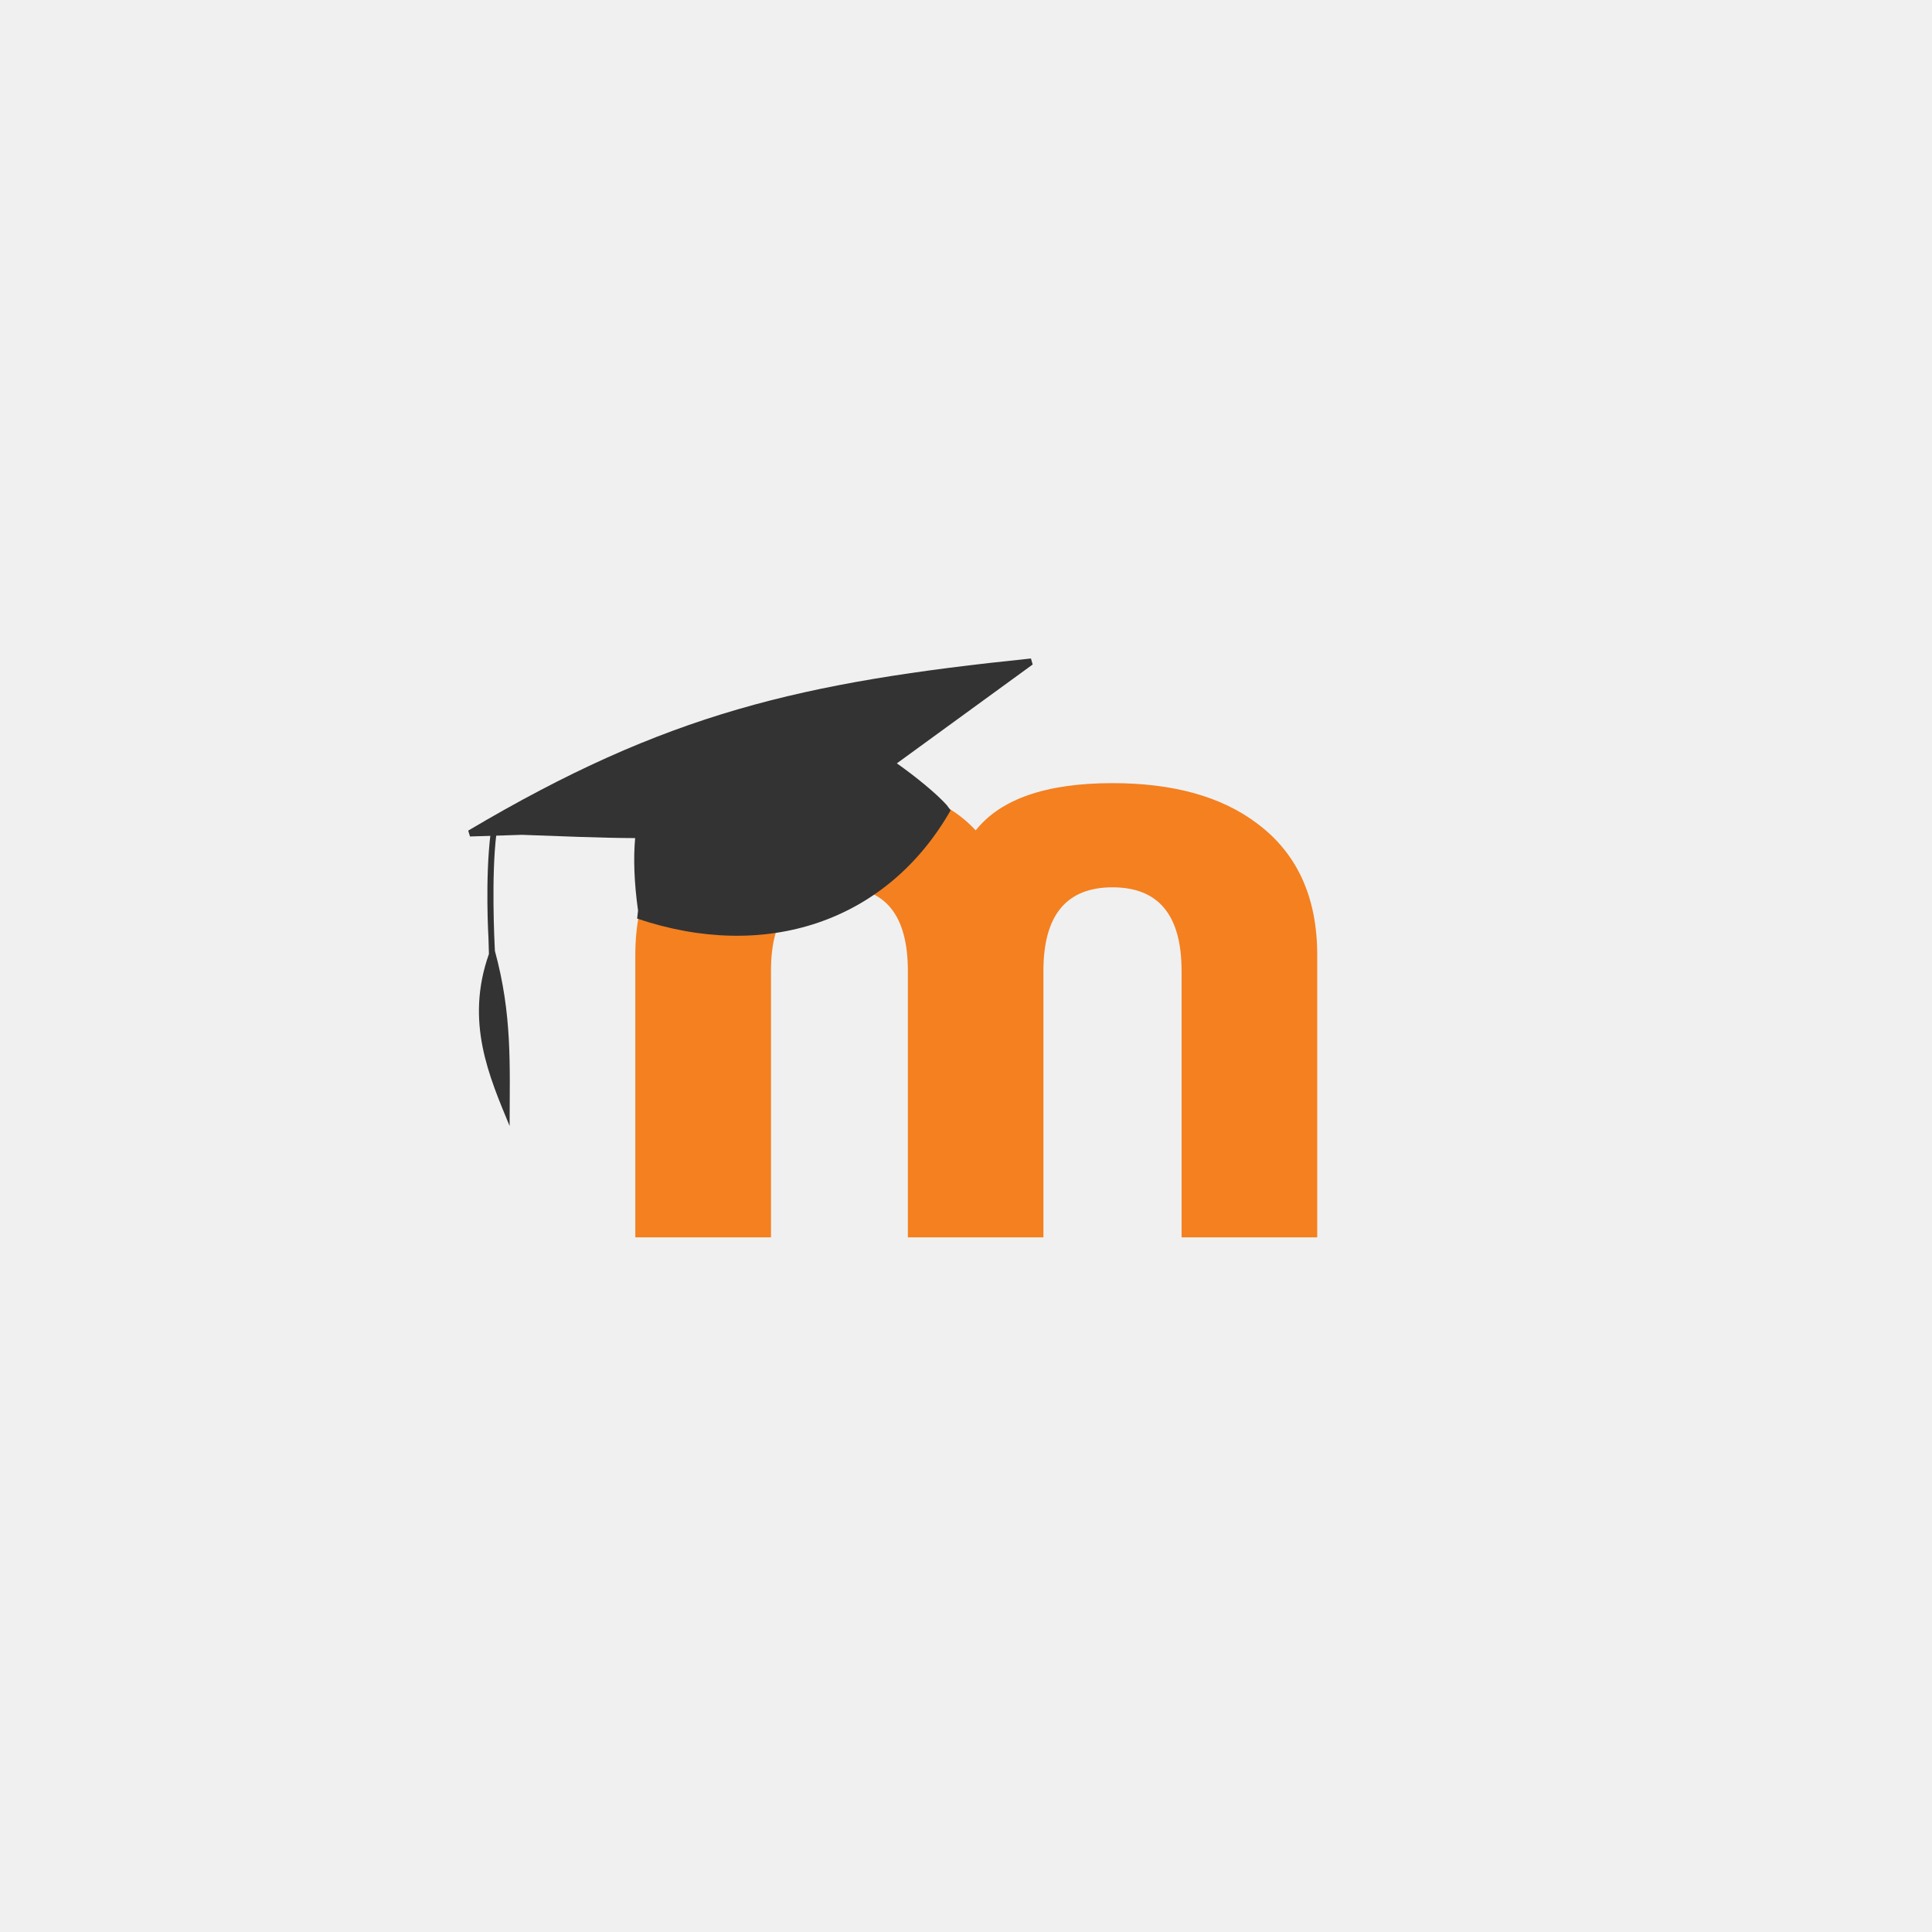
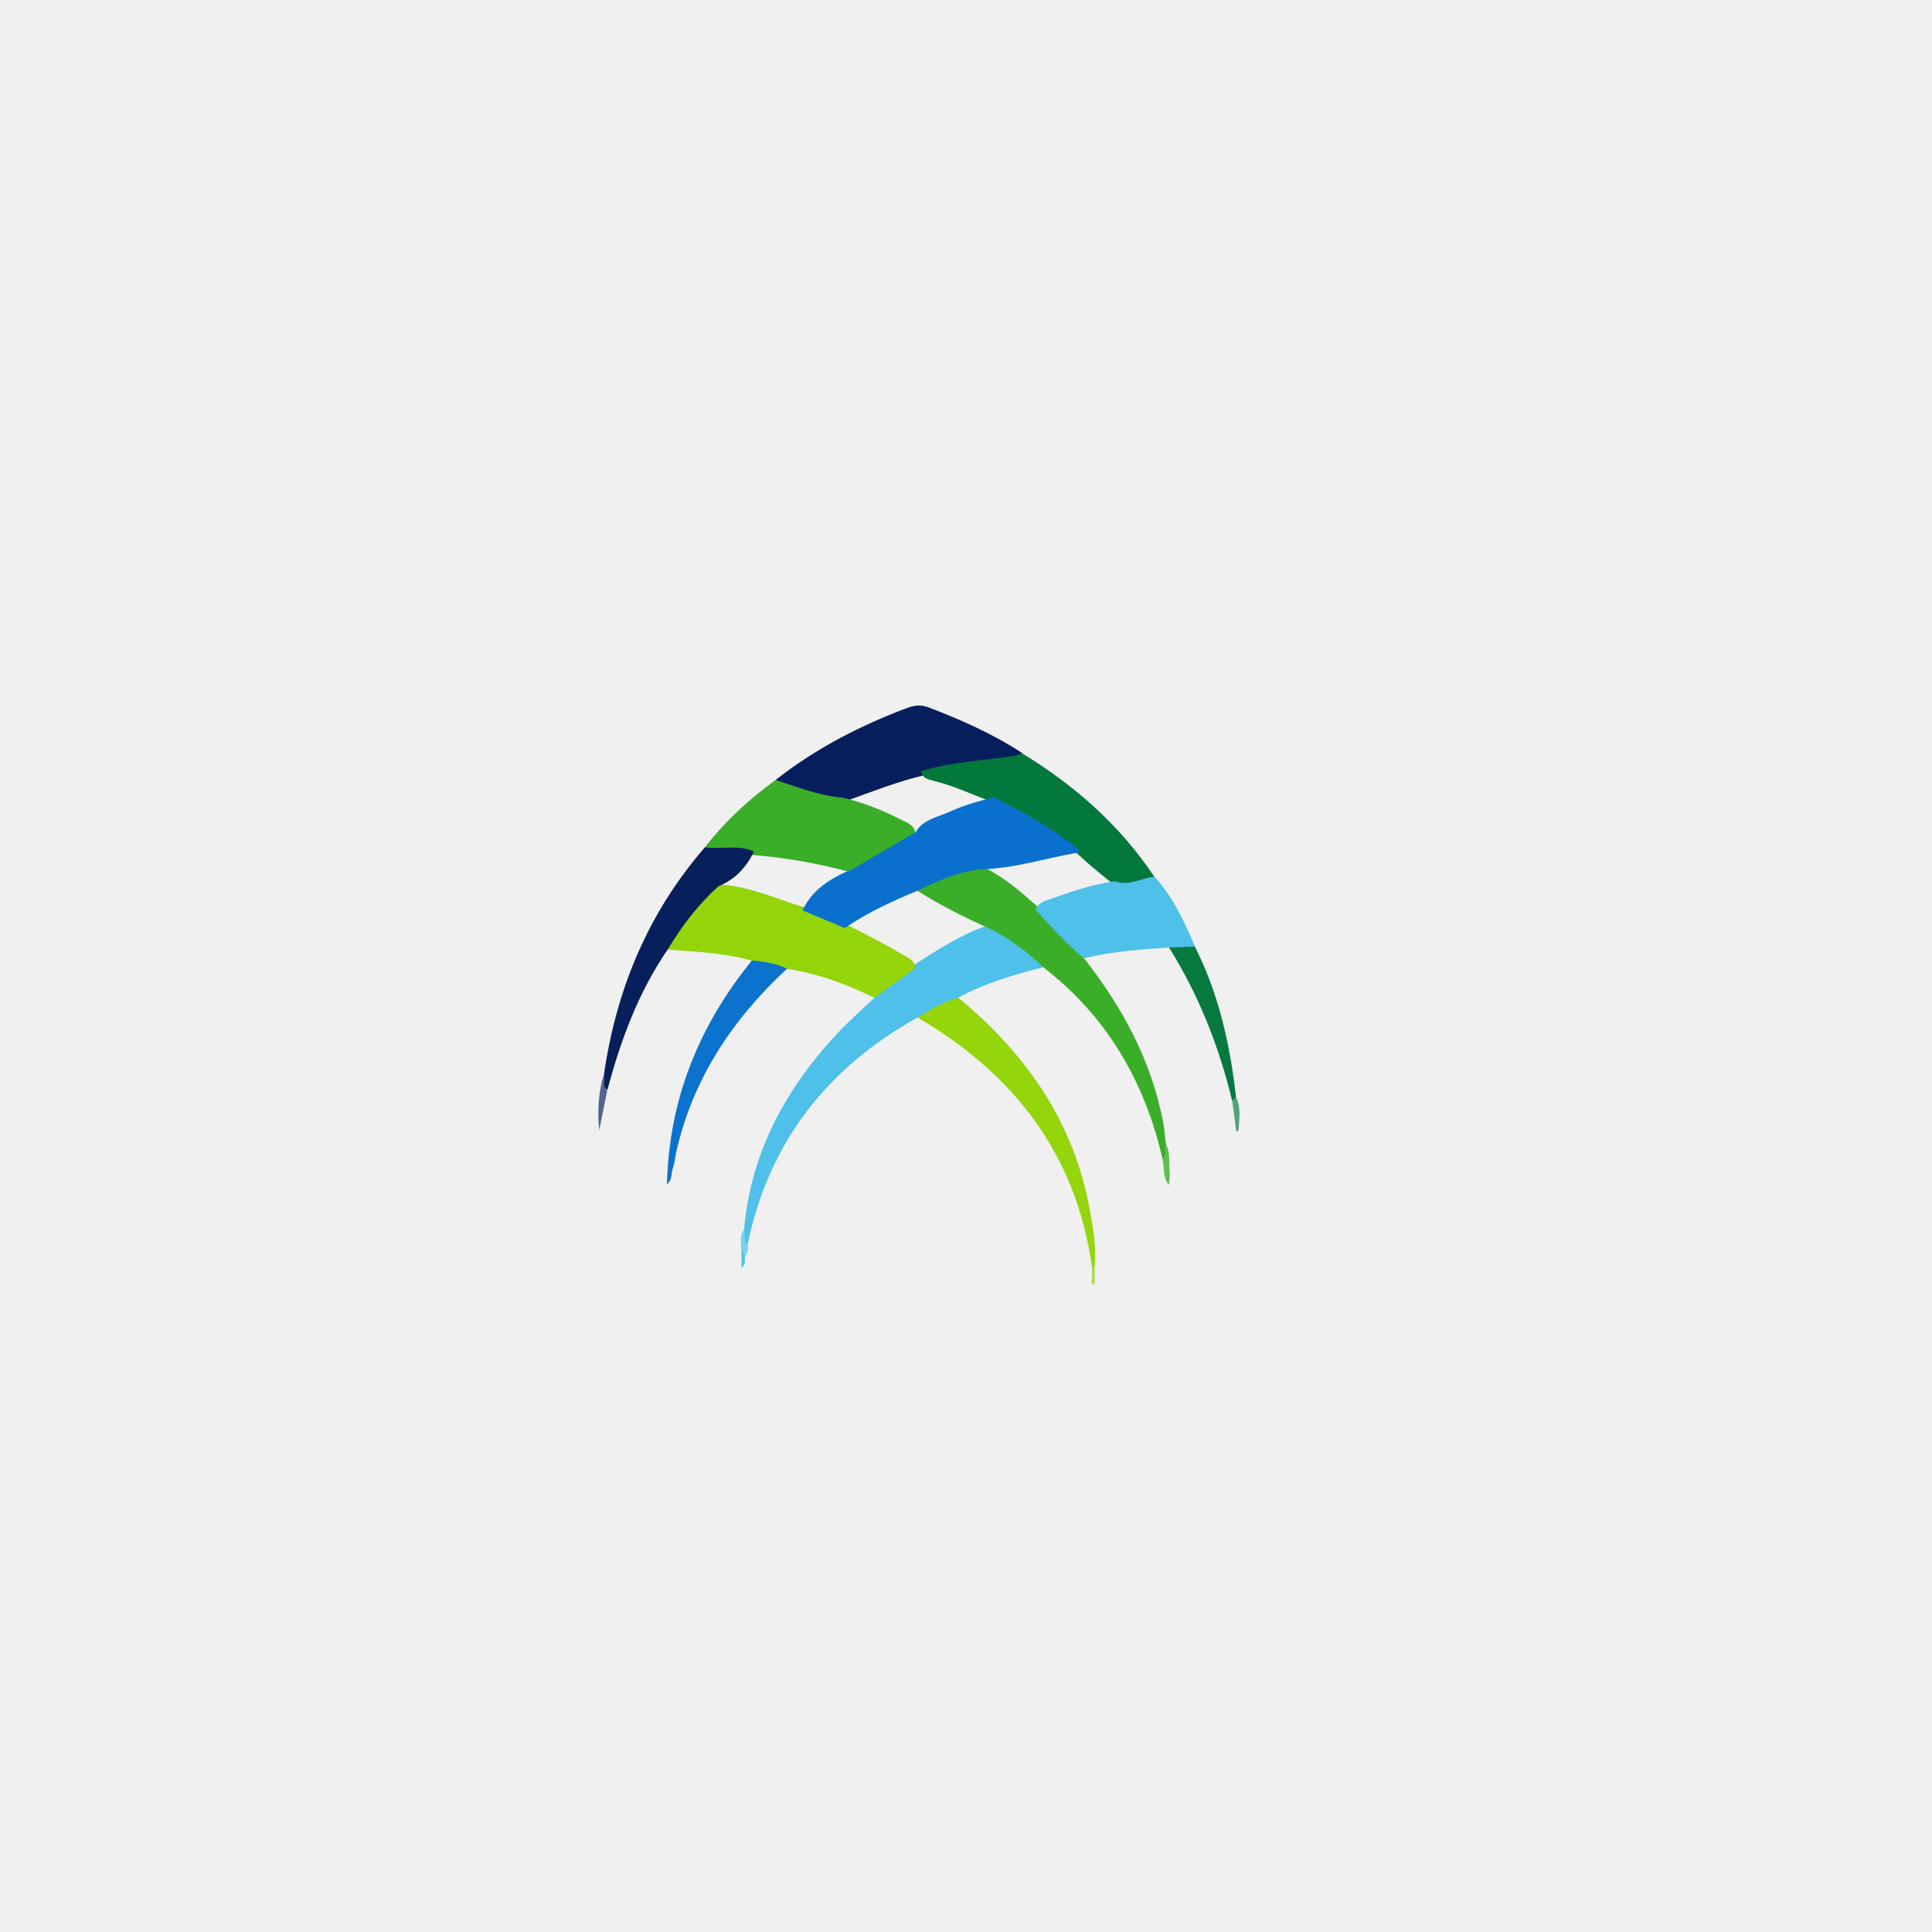
- <svg xmlns="http://www.w3.org/2000/svg" id="Layer_1" data-name="Layer 1" viewBox="0 0 1024 1024" version="1.1">
-   <defs id="defs4">
-     <style id="style2">.cls-1{fill:#fff;}.cls-2,.cls-3,.cls-4{fill:#f48020;}.cls-3,.cls-4{stroke:#4a4a4c;}.cls-3{stroke-width:5.24px;}.cls-4{stroke-width:5.28px;}.cls-5{fill:#333;}</style>
-   </defs>
-   <g id="g118" transform="matrix(0.5905279,0,0,0.5905279,211.2097,210.8984)" style="opacity:1">
-     <path transform="translate(-12,-10)" id="path10" d="M 714.85,763.42 V 524.26 q 0,-75 -62,-75 -62,0 -62,75 V 763.42 H 469.18 V 524.26 q 0,-75 -60.9,-75 -62,0 -61.95,75 V 763.42 H 224.56 V 510.14 q 0,-78.27 54.35,-118.48 47.85,-35.88 129.37,-35.9 82.64,0 121.77,42.4 33.69,-42.39 122.85,-42.4 81.54,0 129.35,35.9 54.35,40.2 54.35,118.48 v 253.28 z" class="cls-2" style="fill:#f48020" />
-     <path transform="translate(-12,-10)" id="path12" d="M 77.26,402" class="cls-3" style="fill:#f48020;stroke:#4a4a4c;stroke-width:5.24px" />
-     <path transform="translate(-12,-10)" id="path14" d="M 79.41,401" class="cls-4" style="fill:#f48020;stroke:#4a4a4c;stroke-width:5.28px" />
-     <path transform="translate(-12,-10)" id="path16" d="m 459.3,338 121.9,-88.72 -1.56,-5.4 c -206.31,21.27 -327.1,49 -505.07,154.49 l 1.61,5.27 46.53,-1.49 c 33.56,1.16 68.26,2.79 101.7,2.93 -1.67,18.28 -0.91,39.85 2.6,65.14 v 0 l -0.81,7.1 c 114.91,38.91 224,3.38 281.36,-97.15 l -3.39,-4.62 C 494.8,365.05 475.76,349.59 459.3,338 Z" class="cls-5" style="fill:#333333" />
-     <path transform="translate(-12,-10)" id="path18" d="m 326.35,322.85 c -0.67,-2.38 -4.92,-3.26 -9.48,-2 -3.49,1 -6.17,2.94 -6.95,4.86 -41,11 -108.78,30.36 -156.5,46.43 l -2.94,1 c -36.93,12.42 -54.72,18.79 -55.82,27.76 -5.06,40.82 -1.93,93.35 -1.9,94 l 0.41,14.18 c -21.54,61 0.15,109.76 18.56,154.4 0.12,-55.17 2.36,-100.08 -13.21,-157.18 -0.44,-8.46 -3.31,-67.19 1.33,-104.76 0.76,-6.09 25.79,-14.52 52.3,-23.43 l 2.94,-1 c 48.76,-16.41 118.53,-36.24 159.1,-47.1 a 14.48,14.48 0 0 0 5.08,-0.55 c 4.56,-1.27 7.73,-4.23 7.08,-6.61 z" class="cls-5" style="fill:#333333" />
+ <svg xmlns="http://www.w3.org/2000/svg" xmlns:xlink="http://www.w3.org/1999/xlink" version="1.1" id="Layer_1" x="0px" y="0px" viewBox="0 0 1024 1024" style="enable-background:new 0 0 1024 1024;" xml:space="preserve">
+   <style type="text/css">
+ 	.st0{clip-path:url(#SVGID_2_);}
+ 	.st1{clip-path:url(#SVGID_4_);fill:#4EC0E9;}
+ 	.st2{clip-path:url(#SVGID_4_);fill:#93D50A;}
+ 	.st3{clip-path:url(#SVGID_4_);fill:#061F5C;}
+ 	.st4{clip-path:url(#SVGID_4_);fill:#3BAE29;}
+ 	.st5{clip-path:url(#SVGID_4_);fill:#03783D;}
+ 	.st6{clip-path:url(#SVGID_4_);fill:#94D50B;}
+ 	.st7{clip-path:url(#SVGID_4_);fill:#07205C;}
+ 	.st8{clip-path:url(#SVGID_4_);fill:#0B72CE;}
+ 	.st9{clip-path:url(#SVGID_4_);fill:#077940;}
+ 	.st10{clip-path:url(#SVGID_4_);fill:#53658E;}
+ 	.st11{clip-path:url(#SVGID_4_);fill:#61BE53;}
+ 	.st12{clip-path:url(#SVGID_4_);fill:#52A27A;}
+ 	.st13{clip-path:url(#SVGID_4_);fill:#7AD0EE;}
+ 	.st14{clip-path:url(#SVGID_4_);fill:#57C3EA;}
+ 	.st15{clip-path:url(#SVGID_4_);fill:#ABDE3F;}
+ 	.st16{clip-path:url(#SVGID_4_);fill:#0971CD;}
+ </style>
+   <g>
+     <g>
+       <defs>
+         <rect id="SVGID_1_" x="287" y="325.9" width="405" height="403.1" />
+       </defs>
+       <clipPath id="SVGID_2_">
+         <use xlink:href="#SVGID_1_" style="overflow:visible;" />
+       </clipPath>
+       <g class="st0">
+         <defs>
+           <rect id="SVGID_3_" x="287" y="325.9" width="405" height="403.1" />
+         </defs>
+         <clipPath id="SVGID_4_">
+           <use xlink:href="#SVGID_3_" style="overflow:visible;" />
+         </clipPath>
+         <path class="st1" d="M486.3,539.3c-47.9,26.7-78.8,66.1-90,120.1c-4.9-1.6-2.3-5-1.9-7.9c3.6-41,22.3-75,50.1-104.5     c6-6.3,12.6-12.1,18.9-18.1c4.6-8.4,13.7-11.5,20.6-17.2c12.6-8.1,25.1-16.3,39.4-21.2c12.3,4.2,23.2,10.1,29.5,22.2     c-15.6,3.9-30.9,8.4-45.1,16.1C502,534.9,494.8,538.4,486.3,539.3" />
+         <path class="st2" d="M485,513.2c-7.2,5.2-14.4,10.5-21.5,15.7c-14.7-7.3-30-12.8-46.3-15.4c-6.7,0.4-13.3,0.8-18.7-4.3     c-14.5-4.1-29.5-4.8-44.5-5.9c-1.7-4.1,1.1-6.8,3.2-9.4c7.4-9.1,12.6-20.4,24.6-25.1c15.3,1,29.2,7.4,43.6,11.8     c7.5,3.5,15.3,6.2,22.9,9.3c10.2,5,20.3,10.2,30,16C481.2,507.6,485,508.7,485,513.2" />
+         <path class="st3" d="M411.1,413.4c21.1-16.6,44.7-28.8,69.8-38.2c3.8-1.4,7.1-1.8,11.2-0.3c17.3,6.6,34.2,14.1,49.8,24.3     c-4,6-10.6,5.2-16.5,5.8c-11.9,1.1-23.5,3.2-35.2,5.8c-14.4,3.4-28.1,8.8-41.9,13.8C434.8,424.6,422,422.1,411.1,413.4" />
+         <path class="st4" d="M553,512.7c-8.7-8.3-18.1-15.6-29.1-20.8c-13-5.8-25.8-12.2-37.8-19.9c9.4-9.6,21.4-12.5,34.4-12.9     c11.2,5.5,20.6,13.4,29.6,21.7c7.9,9.2,18.4,16.1,24.4,27c20.6,26.3,36.1,54.9,42.2,88.1c0.6,3.5,0.8,7,1.3,10.5     c0.2,2.9,2.8,6.2-1.8,8C606.8,573.4,586.8,538.8,553,512.7" />
+         <path class="st4" d="M411.1,413.4c11.7,3.8,23.2,8.4,35.6,9.4c10.8,2.5,21,6.6,30.8,11.6c3.1,1.6,6.8,2.6,7.6,6.8     c-10,9.8-21.5,17-35.1,20.8c-17.1-4.5-34.4-7.6-52-8.9c-7.9-2.7-17,1.8-24.5-3.9C384.3,435.3,397,423.6,411.1,413.4" />
+         <path class="st5" d="M488.3,408.7c16-4.9,32.7-5.6,49-8c1.5-0.2,3-0.9,4.5-1.4c27.9,17,51.9,38.2,70.1,65.5     c-6.3,5.7-13.4,6.8-21.3,4.2c-6.6-5.2-13.2-10.5-19.3-16.3c-14.7-11.3-30.3-21.1-47.4-28.4c-9.7-3.6-19.1-8.1-29.3-10.5     C491.9,413.1,488.7,412.4,488.3,408.7" />
+         <path class="st1" d="M591,467.1c7.4,2.7,14-1.8,21-2.4c9.8,10.8,15.7,23.8,21.4,37c-4.4,4.3-9.1,2.6-13.7,0.5     c-15.2,1-30.3,2.1-45.1,5.7c-9.5-7.6-17.4-16.8-25.7-25.6c0.9-2.7,3.2-4.2,5.6-5C566.4,473.1,578.3,468.7,591,467.1" />
+         <path class="st6" d="M486.3,539.3c6.8-4.2,13.7-8.3,21.6-10.5c36,29.7,61.3,65.9,69.7,112.4c1.8,9.9,3.5,19.8,2.6,29.9     c-0.5,0.9-1,1-1.5,0C570.3,611.7,537.4,569.2,486.3,539.3" />
+         <path class="st7" d="M373.6,449.1c8.6,1.2,17.6-1.6,26,2.2c-4,8.5-10.1,14.9-18.9,18.5c-10.7,9.7-19.3,21-26.7,33.3     c-15.6,22.7-25,48.1-32,74.4c-4.9-1.6-2.3-5-1.9-7.9C326.6,524.5,343.4,483.9,373.6,449.1" />
+         <path class="st8" d="M398.5,509.1c6.5,0.5,12.8,1.5,18.7,4.3c-29,26.8-50,58.4-58.8,97.3c-0.6,2.8-0.8,5.8-1.8,8.5     c-0.9,2.6-0.1,5.9-3.1,8.6C354.6,582.5,370.5,543.6,398.5,509.1" />
+         <path class="st9" d="M619.6,502.2c4.6-0.2,9.1-0.3,13.7-0.5c12.7,25.1,18.7,52,21.8,79.7c0.8,2-0.2,2.5-2,2.1     C646.1,554.7,635.4,527.4,619.6,502.2" />
+         <path class="st10" d="M320,569.7c1.3,2.5-1.3,5.9,1.9,7.9c-1.4,7.2-2.9,14.3-4.3,21.5C316.6,589.1,317.1,579.3,320,569.7" />
+         <path class="st11" d="M620.1,622.4c-0.2,1.9-0.3,3.8-0.5,5.7c-3.4-4-2.4-9-3.4-13.6c2.4-2.3,0.8-5.4,1.8-8     C620.8,611.6,619.1,617.2,620.1,622.4" />
+         <path class="st12" d="M653.1,583.5c0.7-0.7,1.3-1.4,2-2.1c2.8,5.7,1.7,11.7,1.3,17.7c-0.7,1-1.2,0.8-1.3-0.4     C654.5,593.6,653.8,588.5,653.1,583.5" />
+         <path class="st13" d="M394.4,651.5c0.8,2.6-0.8,5.8,1.9,7.9c0.3,2.3,0.3,4.5-1.5,6.4c-1.7-0.8-0.8-2.9-1.9-4.1     C392.7,658.2,392,654.6,394.4,651.5" />
+         <path class="st14" d="M393,661.7c0.6,1.3,1.2,2.7,1.9,4c-0.3,2,0.7,4.4-1.9,6.3V661.7z" />
+         <path class="st15" d="M578.7,671.2c0.5,0.1,1,0.1,1.5,0v9.3c-0.5,0-1,0-1.5,0V671.2z" />
+         <path class="st16" d="M486.7,471.9c-13.5,5.7-26.8,11.6-38.9,20l-22.5-9.4c5.5-11.5,15.7-17.5,26.9-22     c11.1-6.5,22.1-13,33.2-19.5c4.1-7,12-7.9,18.5-11c7.3-3.4,15-5.3,22.7-7.5c15.9,8.1,31.7,16.5,45.4,28c-0.3,0.6-0.6,1.4-1.1,1.5     c-16.5,2.8-32.6,8.1-49.5,8.7C508.8,461.6,497.7,466.6,486.7,471.9" />
+       </g>
+     </g>
  </g>
</svg>
